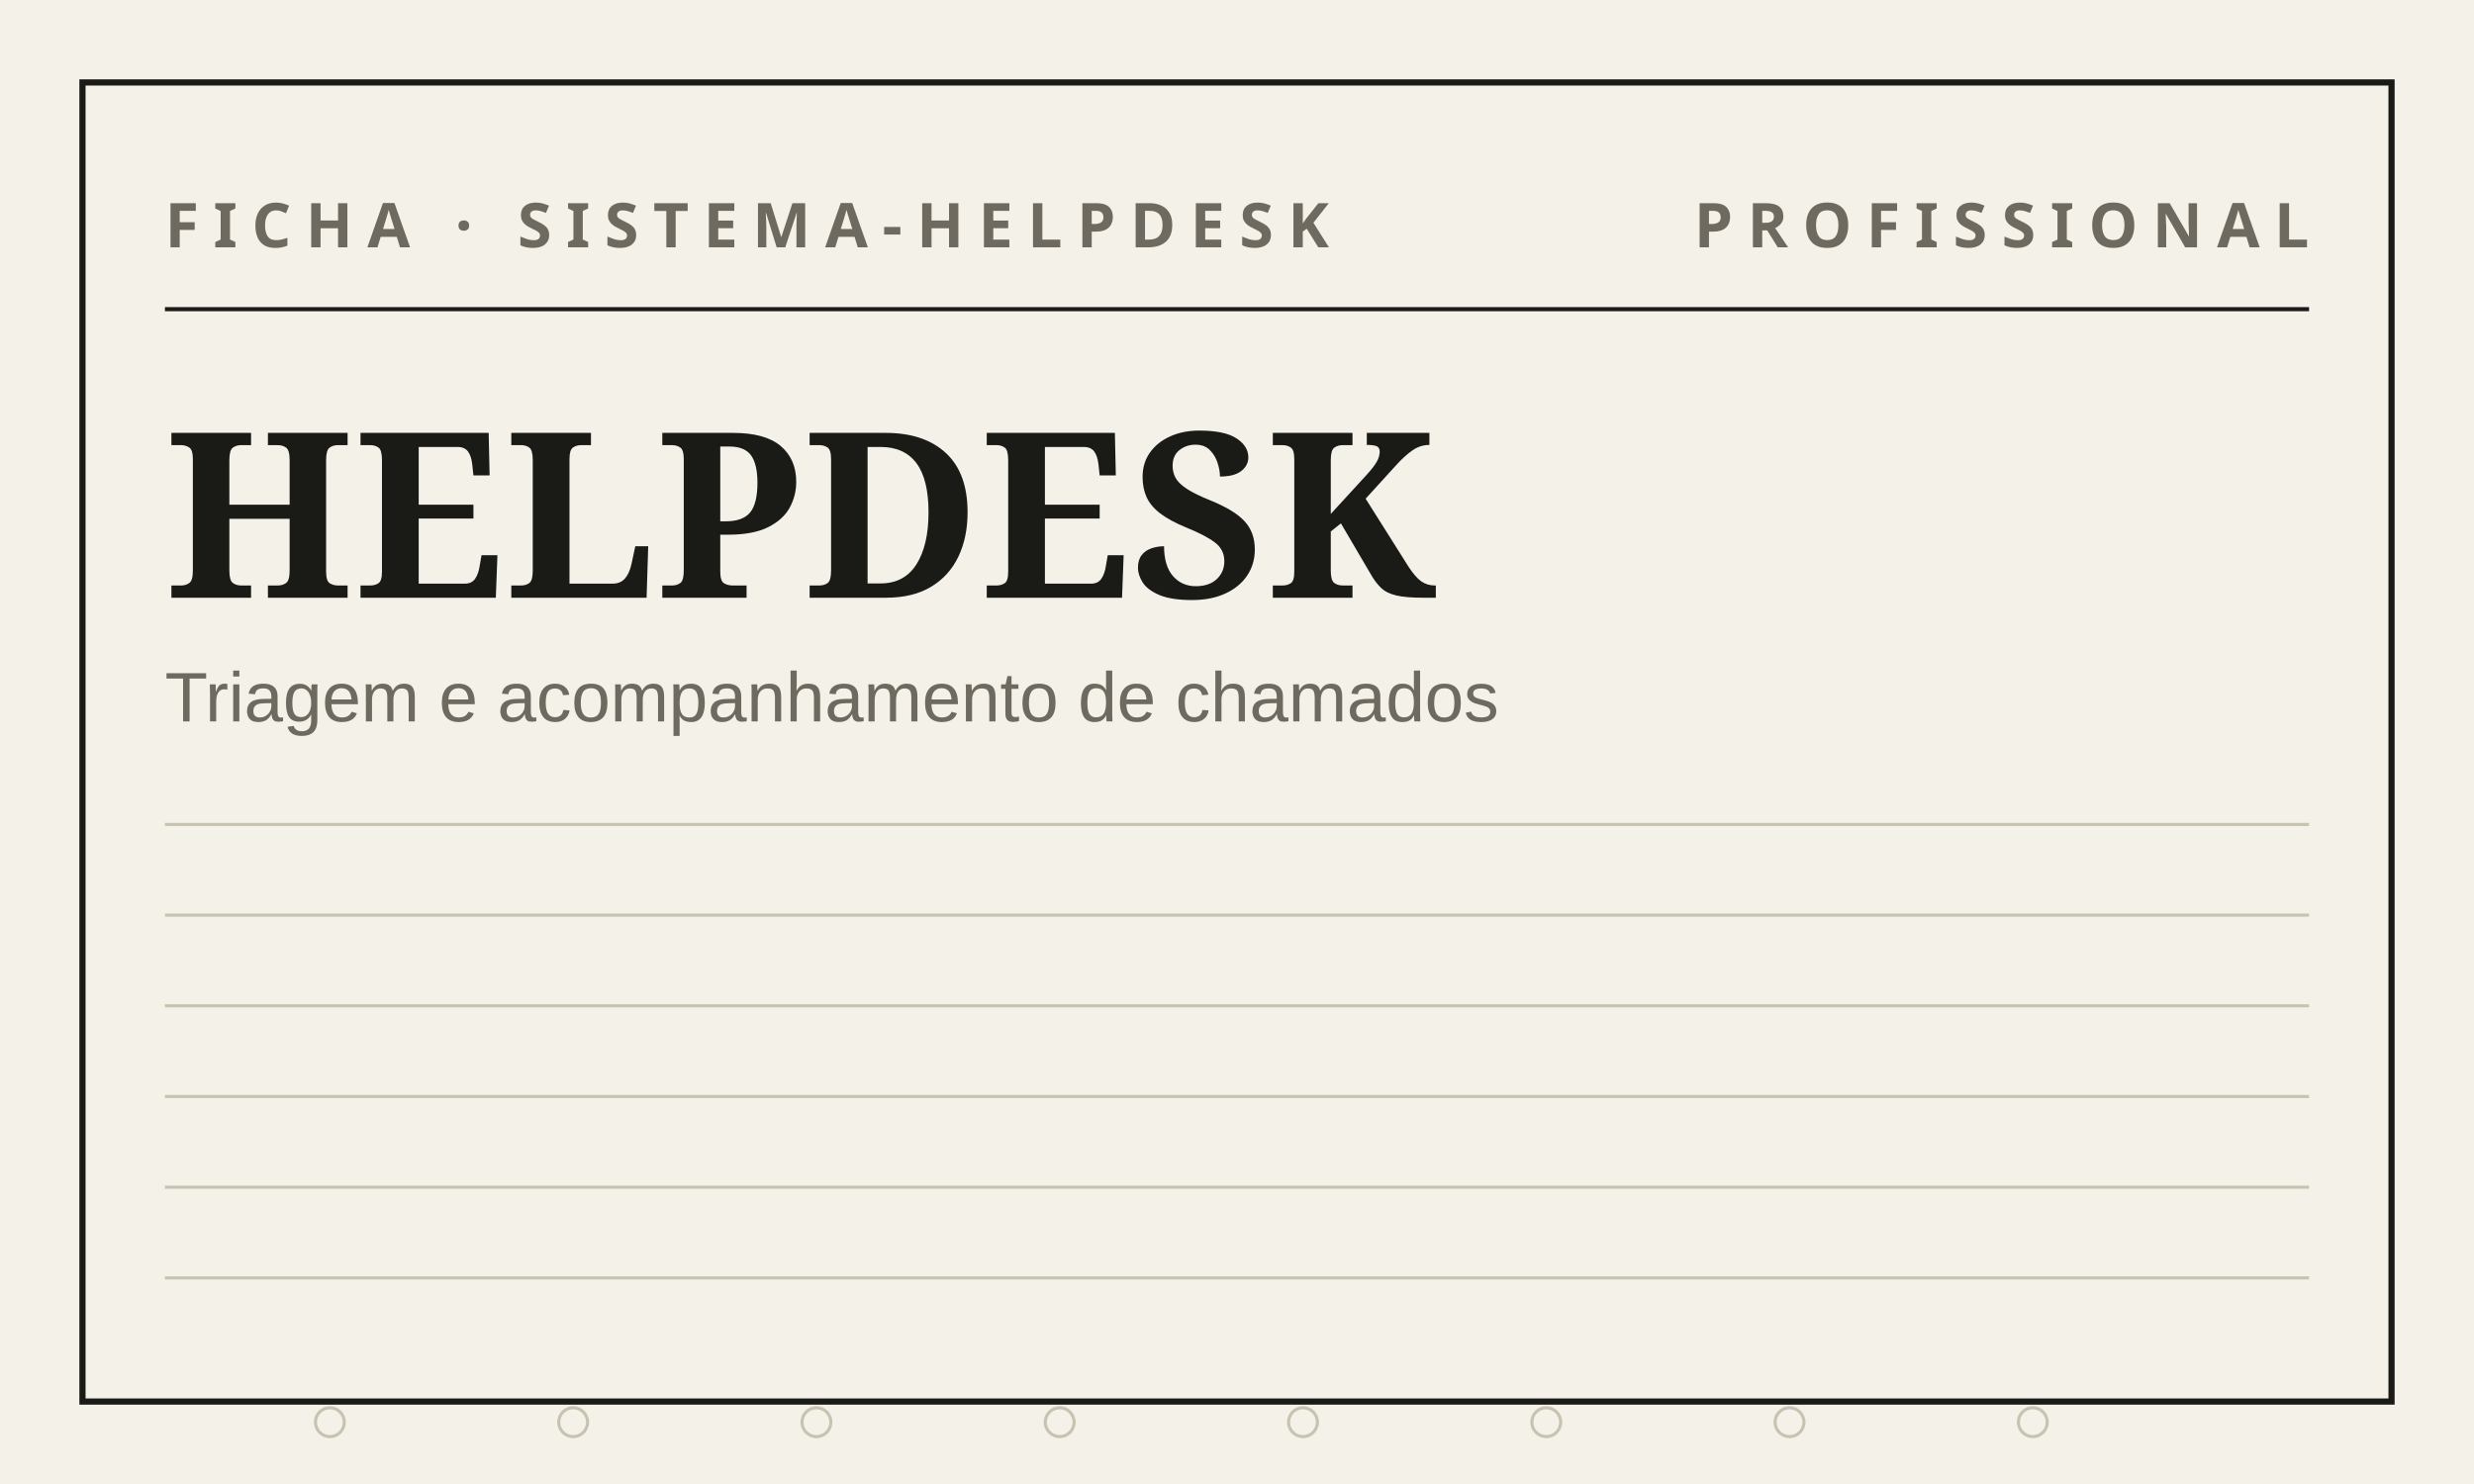
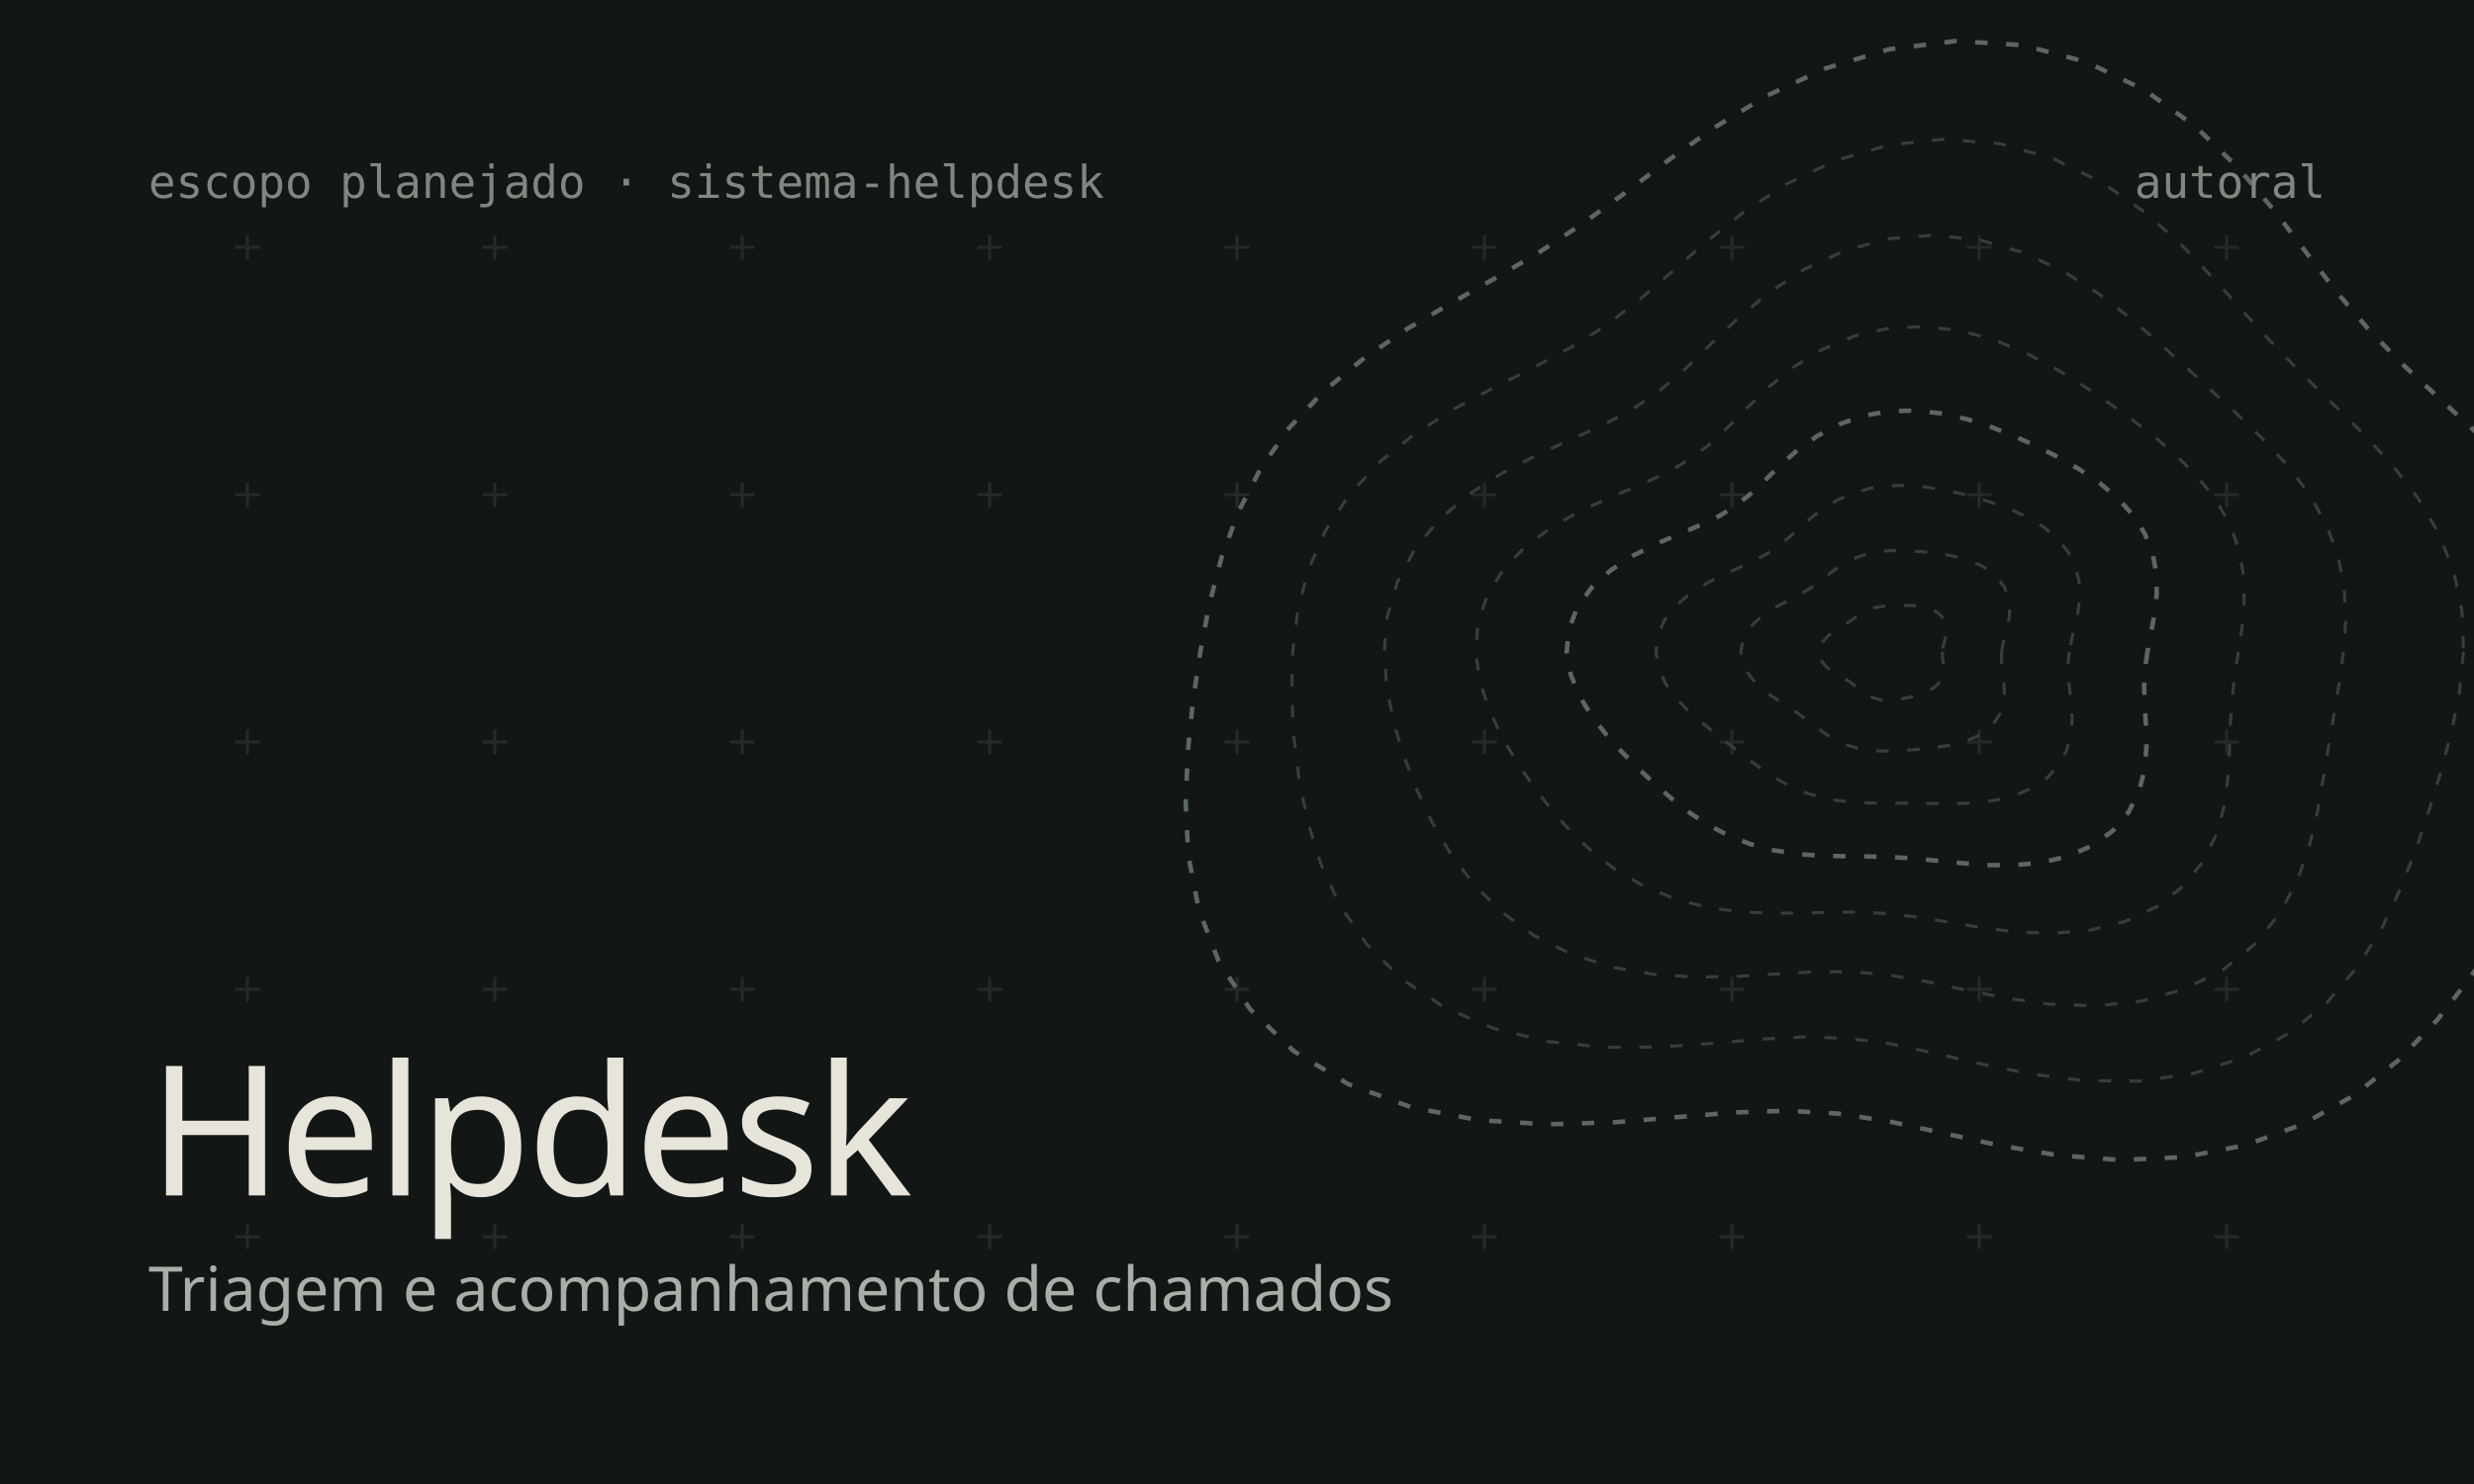
<svg xmlns="http://www.w3.org/2000/svg" viewBox="0 0 1200 720" role="img" aria-labelledby="t-sistema-helpdesk d-sistema-helpdesk">
-   <style>
-     @media (prefers-color-scheme: dark) {
-       [fill="#f4f1e8"] { fill: #242019; }
-       [fill="#1a1a17"] { fill: #efe9db; }
-       [fill="#6f6a5f"] { fill: #b9b1a0; }
-       [stroke="#1a1a17"] { stroke: #efe9db; }
-       [stroke="#c8c2b0"] { stroke: #41392c; }
-     }
-   </style>
-   <rect width="1200" height="720" fill="#f4f1e8" />
-   <rect x="40" y="40" width="1120" height="640" fill="none" stroke="#1a1a17" stroke-width="3" />
-   <line x1="80" y1="150" x2="1120" y2="150" stroke="#1a1a17" stroke-width="2" />
-   <text x="80" y="120" font-family="Archivo Narrow, Arial Narrow, sans-serif" font-size="30" font-weight="700" letter-spacing="7" fill="#6f6a5f">FICHA · SISTEMA-HELPDESK</text>
-   <text x="1120" y="120" text-anchor="end" font-family="Archivo Narrow, Arial Narrow, sans-serif" font-size="30" font-weight="700" letter-spacing="7" fill="#6f6a5f">PROFISSIONAL</text>
-   <text x="80" y="290" font-family="Zilla Slab, Georgia, serif" font-size="112" font-weight="700" fill="#1a1a17">HELPDESK</text>
-   <text x="80" y="350" font-family="Archivo, Arial, sans-serif" font-size="34" fill="#6f6a5f">Triagem e acompanhamento de chamados</text>
-   <line x1="80" y1="400" x2="1120" y2="400" stroke="#c8c2b0" stroke-width="1.5" />
-   <line x1="80" y1="444" x2="1120" y2="444" stroke="#c8c2b0" stroke-width="1.5" />
-   <line x1="80" y1="488" x2="1120" y2="488" stroke="#c8c2b0" stroke-width="1.5" />
-   <line x1="80" y1="532" x2="1120" y2="532" stroke="#c8c2b0" stroke-width="1.5" />
-   <line x1="80" y1="576" x2="1120" y2="576" stroke="#c8c2b0" stroke-width="1.5" />
-   <line x1="80" y1="620" x2="1120" y2="620" stroke="#c8c2b0" stroke-width="1.5" />
-   <circle cx="160" cy="690" r="7" fill="none" stroke="#c8c2b0" stroke-width="1.5" />
-   <circle cx="278" cy="690" r="7" fill="none" stroke="#c8c2b0" stroke-width="1.5" />
-   <circle cx="396" cy="690" r="7" fill="none" stroke="#c8c2b0" stroke-width="1.5" />
-   <circle cx="514" cy="690" r="7" fill="none" stroke="#c8c2b0" stroke-width="1.5" />
-   <circle cx="632" cy="690" r="7" fill="none" stroke="#c8c2b0" stroke-width="1.5" />
-   <circle cx="750" cy="690" r="7" fill="none" stroke="#c8c2b0" stroke-width="1.5" />
-   <circle cx="868" cy="690" r="7" fill="none" stroke="#c8c2b0" stroke-width="1.5" />
-   <circle cx="986" cy="690" r="7" fill="none" stroke="#c8c2b0" stroke-width="1.5" />
+   <rect width="1200" height="720" fill="#121615" />
+   <path d="M114 120h12M120 114v12M114 240h12M120 234v12M114 360h12M120 354v12M114 480h12M120 474v12M114 600h12M120 594v12M234 120h12M240 114v12M234 240h12M240 234v12M234 360h12M240 354v12M234 480h12M240 474v12M234 600h12M240 594v12M354 120h12M360 114v12M354 240h12M360 234v12M354 360h12M360 354v12M354 480h12M360 474v12M354 600h12M360 594v12M474 120h12M480 114v12M474 240h12M480 234v12M474 360h12M480 354v12M474 480h12M480 474v12M474 600h12M480 594v12M594 120h12M600 114v12M594 240h12M600 234v12M594 360h12M600 354v12M594 480h12M600 474v12M594 600h12M600 594v12M714 120h12M720 114v12M714 240h12M720 234v12M714 360h12M720 354v12M714 480h12M720 474v12M714 600h12M720 594v12M834 120h12M840 114v12M834 240h12M840 234v12M834 360h12M840 354v12M834 480h12M840 474v12M834 600h12M840 594v12M954 120h12M960 114v12M954 240h12M960 234v12M954 360h12M960 354v12M954 480h12M960 474v12M954 600h12M960 594v12M1074 120h12M1080 114v12M1074 240h12M1080 234v12M1074 360h12M1080 354v12M1074 480h12M1080 474v12M1074 600h12M1080 594v12" stroke="#232a27" stroke-width="1.5" />
+   <path d="M942.2 316.2L942.2 318.0L942.3 319.8L942.6 321.8L942.7 323.8L942.6 326.0L942.1 328.1L941.2 330.1L939.9 332.0L938.1 333.6L936.0 334.9L933.7 336.0L931.3 336.9L928.9 337.6L926.4 338.3L923.9 338.8L921.4 339.3L918.9 339.6L916.3 339.8L913.7 339.7L911.2 339.3L908.8 338.6L906.5 337.7L904.5 336.5L902.6 335.1L900.9 333.7L899.3 332.4L897.6 331.1L895.8 329.9L893.8 328.7L891.7 327.5L889.4 326.2L887.2 324.6L885.2 322.8L883.7 320.8L882.7 318.5L882.5 316.2L882.9 313.8L884.0 311.6L885.7 309.6L887.6 307.8L889.8 306.2L891.9 304.9L894.0 303.6L895.9 302.4L897.6 301.2L899.3 300.0L901.1 298.7L902.9 297.6L904.9 296.5L907.0 295.6L909.2 294.9L911.5 294.4L913.9 294.1L916.3 294.0L918.8 293.9L921.2 293.8L923.8 293.7L926.5 293.8L929.3 293.9L932.1 294.2L934.9 294.9L937.6 295.9L939.9 297.3L941.8 299.1L943.1 301.2L943.8 303.4L944.0 305.8L943.8 308.1L943.4 310.4L942.8 312.4L942.4 314.3ZM970.9 316.2L970.8 320.0L971.0 323.9L971.6 328.0L972.1 332.4L972.2 337.0L971.6 341.7L970.1 346.3L967.4 350.4L963.7 354.1L959.2 357.1L954.1 359.3L948.6 360.9L943.1 362.0L937.5 362.8L932.1 363.4L926.8 363.8L921.6 364.2L916.3 364.4L911.1 364.3L905.8 363.8L900.7 362.9L895.7 361.4L891.1 359.4L886.9 357.0L883.0 354.3L879.3 351.5L875.6 348.7L871.9 346.0L867.9 343.3L863.6 340.5L859.1 337.5L854.6 334.1L850.6 330.2L847.3 325.9L845.1 321.1L844.4 316.2L845.2 311.2L847.5 306.4L851.0 302.1L855.4 298.4L860.2 295.2L865.2 292.5L869.9 290.1L874.1 287.8L878.0 285.5L881.5 283.0L884.9 280.3L888.5 277.5L892.2 274.8L896.4 272.4L901.0 270.3L905.9 268.7L911.0 267.7L916.3 267.2L921.7 267.1L927.1 267.3L932.5 267.7L938.1 268.3L943.7 269.1L949.4 270.3L955.0 271.9L960.4 274.1L965.2 277.0L969.2 280.6L972.2 284.8L974.1 289.5L974.8 294.3L974.6 299.2L973.8 303.8L972.7 308.2L971.6 312.3ZM1003.7 316.2L1003.1 322.2L1003.2 328.4L1003.9 334.9L1004.7 341.9L1005.1 349.3L1004.4 356.9L1002.3 364.3L998.5 371.3L992.9 377.4L985.7 382.3L977.4 385.9L968.3 388.2L959.0 389.4L949.9 389.9L941.0 389.9L932.5 389.8L924.4 389.7L916.3 389.6L908.3 389.6L900.2 389.3L892.1 388.5L884.1 387.0L876.3 384.8L869.0 381.8L862.1 378.1L855.7 374.0L849.6 369.5L843.6 364.9L837.6 360.3L831.4 355.4L825.0 350.2L818.6 344.6L812.7 338.4L807.8 331.5L804.5 324.0L803.2 316.2L804.1 308.3L807.4 300.8L812.8 294.0L819.7 288.0L827.6 283.1L835.7 278.9L843.6 275.4L850.7 272.1L857.0 268.7L862.6 264.9L867.8 260.7L873.0 256.1L878.5 251.2L884.7 246.6L891.6 242.4L899.3 239.1L907.6 236.8L916.3 235.7L925.1 235.5L933.9 236.3L942.6 237.7L951.2 239.5L959.7 241.8L968.1 244.5L976.3 247.6L984.3 251.4L991.6 255.9L997.9 261.4L1003.0 267.6L1006.5 274.5L1008.4 281.8L1008.8 289.2L1008.0 296.5L1006.5 303.4L1004.9 309.9ZM1085.7 316.2L1083.9 327.9L1082.6 339.6L1081.8 351.6L1081.4 364.2L1080.6 377.5L1078.8 391.2L1075.0 405.0L1068.4 418.2L1058.8 430.1L1046.1 439.9L1030.9 447.0L1013.8 451.3L996.0 452.8L978.2 452.2L961.2 450.1L945.3 447.4L930.4 445.0L916.3 443.3L902.5 442.5L888.5 442.6L873.8 443.0L858.6 443.1L842.8 442.3L827.0 440.0L811.6 435.8L797.1 429.8L783.8 422.1L772.0 413.0L761.4 402.9L751.9 392.1L743.2 380.7L735.2 368.9L728.0 356.5L722.0 343.6L717.7 330.1L715.8 316.2L716.9 302.2L721.4 288.7L729.3 276.1L740.2 264.9L753.3 255.3L767.6 247.4L782.0 240.9L795.7 235.2L808.1 229.5L818.9 223.3L828.7 216.0L837.9 207.5L847.4 197.9L857.9 187.8L870.1 178.0L884.0 169.5L899.6 163.0L916.3 159.2L933.6 158.4L950.7 160.4L967.0 164.8L982.3 171.1L996.5 178.5L1009.8 186.7L1022.3 195.1L1034.3 203.7L1045.8 212.6L1056.6 222.0L1066.5 232.0L1075.0 242.9L1081.6 254.5L1086.0 266.7L1088.2 279.3L1088.5 291.9L1087.5 304.2ZM1136.7 316.2L1134.6 331.4L1132.1 346.6L1129.5 361.8L1126.9 377.5L1124.1 393.6L1120.2 410.3L1114.3 427.1L1105.7 443.3L1093.7 458.1L1078.3 470.5L1059.6 479.9L1038.7 485.7L1016.5 488.0L994.1 487.2L972.6 484.2L952.5 480.1L933.8 476.1L916.3 473.1L899.3 471.5L882.1 471.4L864.0 472.4L844.7 473.6L824.3 474.1L803.2 472.9L782.3 469.3L762.3 463.0L744.1 453.9L728.2 442.4L714.8 429.0L703.7 414.3L694.6 398.9L687.1 382.9L680.8 366.6L675.9 350.1L672.6 333.2L671.4 316.2L672.9 299.1L677.7 282.5L686.0 266.8L697.7 252.5L712.2 240.0L728.7 229.5L745.8 220.6L762.6 213.0L778.3 205.8L792.5 198.1L805.3 189.3L817.4 179.0L829.5 167.3L842.8 154.6L858.0 142.0L875.4 130.5L895.0 121.5L916.3 115.8L938.4 114.1L960.3 116.4L981.2 122.5L1000.4 131.4L1017.6 142.3L1033.2 154.2L1047.3 166.5L1060.7 178.5L1073.6 190.3L1086.3 202.0L1098.6 214.0L1110.2 226.6L1120.3 240.1L1128.3 254.4L1134.0 269.5L1137.0 285.0L1137.8 300.7ZM1194.9 316.2L1193.0 335.5L1189.2 354.6L1184.2 373.6L1178.4 392.5L1172.0 411.5L1164.5 430.8L1155.4 450.1L1143.7 468.8L1128.9 486.2L1110.5 501.2L1088.6 513.0L1064.0 520.8L1037.8 524.5L1011.0 524.3L985.0 521.1L960.4 516.1L937.6 510.8L916.3 506.3L895.8 503.7L875.1 503.1L853.3 504.2L829.8 506.3L804.5 508.0L777.8 508.1L750.7 505.3L724.6 499.0L700.6 488.8L679.8 474.9L662.9 458.1L649.9 439.2L640.6 419.0L634.2 398.3L630.0 377.5L627.5 356.9L626.5 336.4L627.0 316.2L629.5 296.1L634.6 276.4L642.9 257.5L654.6 239.9L669.4 224.0L686.8 210.1L705.7 198.2L725.1 187.8L744.0 178.3L761.7 168.7L778.2 158.4L793.9 146.5L809.6 133.1L826.3 118.4L845.1 103.4L866.3 89.4L890.3 77.9L916.3 70.3L943.5 67.5L970.6 69.8L996.4 77.2L1019.8 88.7L1040.5 103.1L1058.5 119.2L1074.2 135.7L1088.7 151.8L1102.7 167.1L1116.8 181.6L1131.3 195.7L1145.9 210.1L1160.0 225.2L1172.7 241.5L1183.0 259.0L1190.2 277.5L1194.2 296.7Z" fill="none" stroke="#34403a" stroke-width="1.5" stroke-linejoin="round" stroke-dasharray="6 9" />
+   <path d="M1041.6 316.2L1040.4 324.8L1040.0 333.6L1040.3 342.7L1040.9 352.4L1041.1 362.7L1040.2 373.4L1037.5 384.0L1032.4 394.1L1024.9 403.0L1015.0 410.2L1003.2 415.4L990.2 418.5L976.7 419.8L963.4 419.7L950.7 418.7L938.7 417.5L927.3 416.4L916.3 415.8L905.5 415.5L894.4 415.4L883.2 415.2L871.7 414.3L860.2 412.5L848.9 409.5L838.3 405.3L828.3 400.1L819.1 394.0L810.5 387.2L802.3 380.0L794.3 372.5L786.5 364.6L778.9 356.2L771.9 347.1L765.9 337.4L761.8 327.0L759.9 316.2L761.0 305.3L765.0 294.8L771.9 285.2L781.1 276.8L791.9 269.7L803.3 263.9L814.5 259.1L824.8 254.7L834.0 250.3L842.0 245.3L849.2 239.5L856.2 232.9L863.6 225.7L871.8 218.4L881.3 211.6L892.0 205.9L903.8 201.7L916.3 199.5L929.1 199.2L941.8 200.6L954.1 203.4L965.9 207.2L977.2 211.7L988.1 216.6L998.7 222.0L1008.9 227.9L1018.5 234.4L1027.2 241.7L1034.6 249.9L1040.3 258.9L1044.1 268.5L1046.0 278.4L1046.1 288.3L1045.0 298.0L1043.3 307.3ZM1259.8 316.2L1259.0 340.1L1254.2 363.8L1246.4 386.9L1236.4 409.4L1225.0 431.3L1212.4 452.9L1198.3 474.1L1182.3 494.7L1163.7 514.1L1142.0 531.3L1117.0 545.4L1089.2 555.6L1059.3 561.4L1028.5 562.8L998.2 560.5L969.1 555.6L941.9 549.6L916.3 544.1L891.8 540.3L867.2 538.9L841.5 539.7L813.6 542.0L783.2 544.5L750.8 545.5L717.4 543.5L684.5 537.2L654.0 526.0L627.6 510.0L606.4 489.7L591.1 466.4L581.4 441.1L576.4 415.1L575.1 389.3L576.2 364.1L578.7 339.8L582.2 316.2L586.6 293.1L592.5 270.5L600.6 248.5L611.4 227.4L625.3 207.6L642.3 189.6L661.8 173.6L682.8 159.4L704.5 146.7L725.9 134.6L746.7 122.3L766.9 109.0L787.1 94.4L808.2 78.5L831.2 62.1L856.9 46.5L885.4 33.2L916.3 23.9L948.7 19.9L981.2 21.9L1012.1 30.1L1040.3 43.7L1064.8 61.3L1085.7 81.5L1103.4 102.5L1119.0 123.0L1133.8 142.2L1149.0 160.0L1165.3 176.7L1182.9 193.0L1201.2 209.9L1219.0 228.0L1234.9 247.9L1247.6 269.4L1256.1 292.4Z" fill="none" stroke="#5b6862" stroke-width="2.2" stroke-linejoin="round" stroke-dasharray="6 9" />
+   <text x="72" y="96" font-family="Martian Mono, ui-monospace, monospace" font-size="22" fill="#7f877f">escopo planejado · sistema-helpdesk</text>
+   <text x="1128" y="96" text-anchor="end" font-family="Martian Mono, ui-monospace, monospace" font-size="22" fill="#7f877f">autoral</text>
+   <text x="72" y="580" font-family="Geologica, Segoe UI, system-ui, sans-serif" font-size="88" font-weight="300" letter-spacing="-2" fill="#e7e4da">Helpdesk</text>
+   <text x="72" y="636" font-family="Geologica, Segoe UI, system-ui, sans-serif" font-size="30" font-weight="300" fill="#a9aea6">Triagem e acompanhamento de chamados</text>
</svg>
